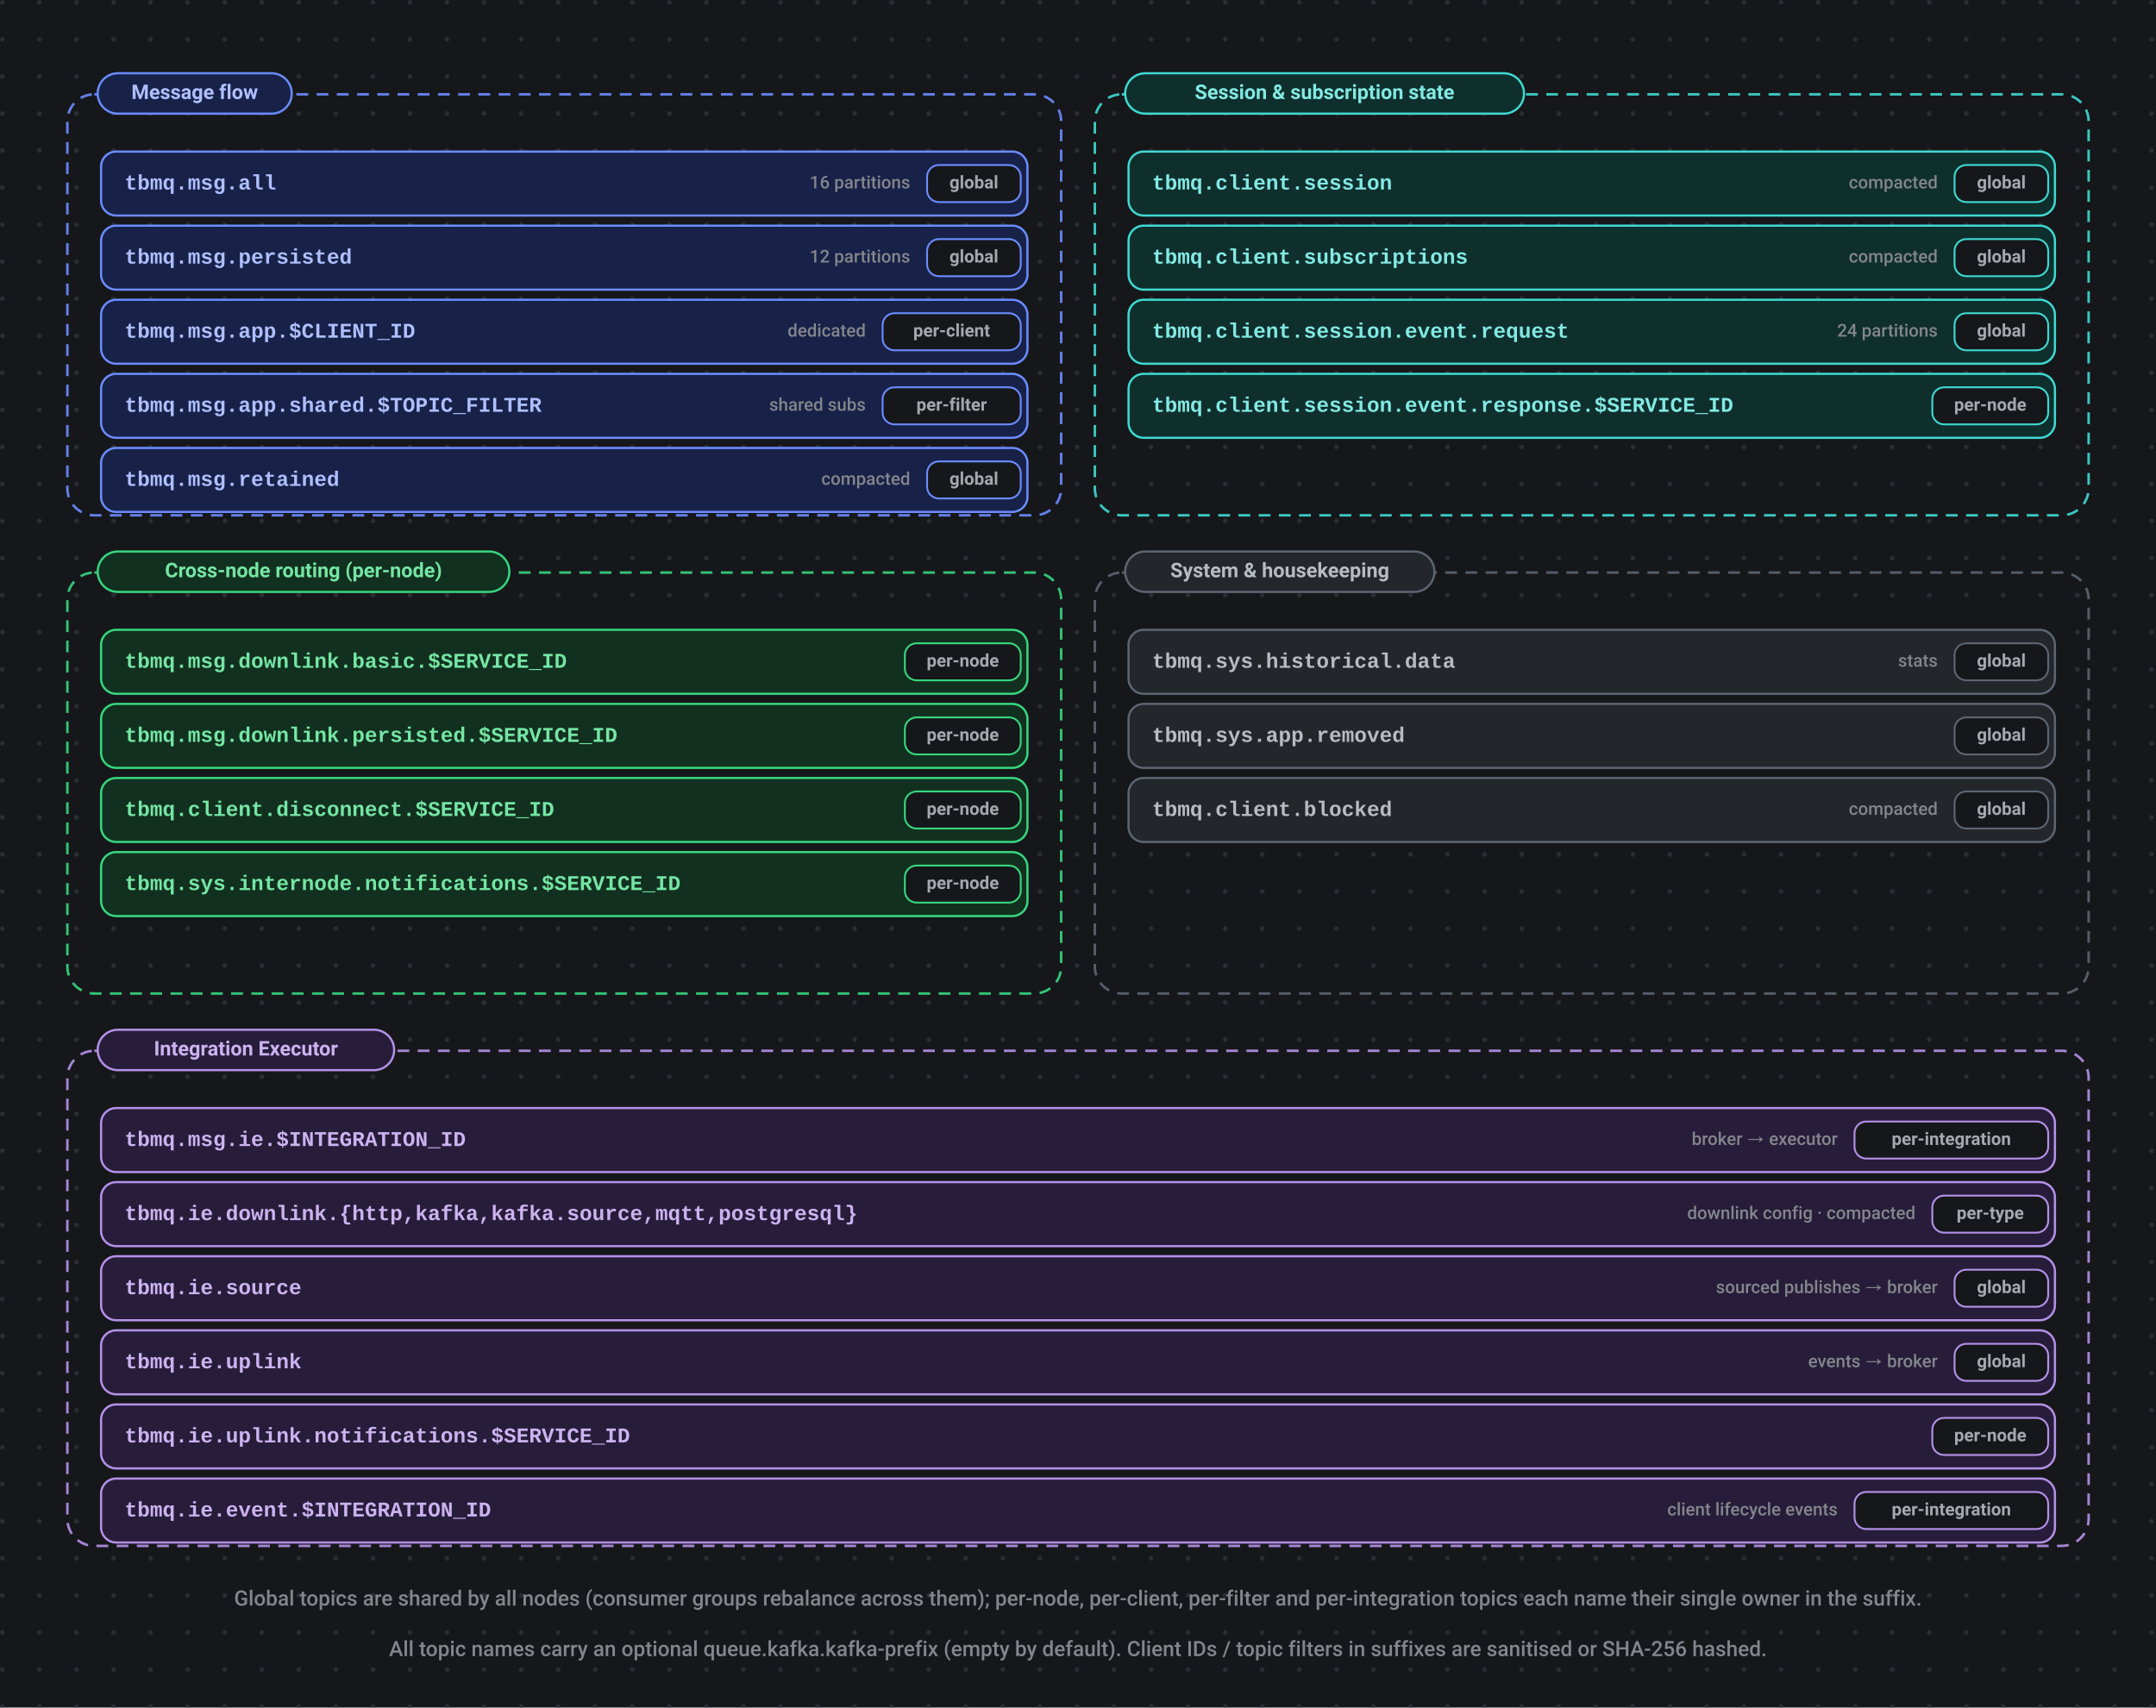
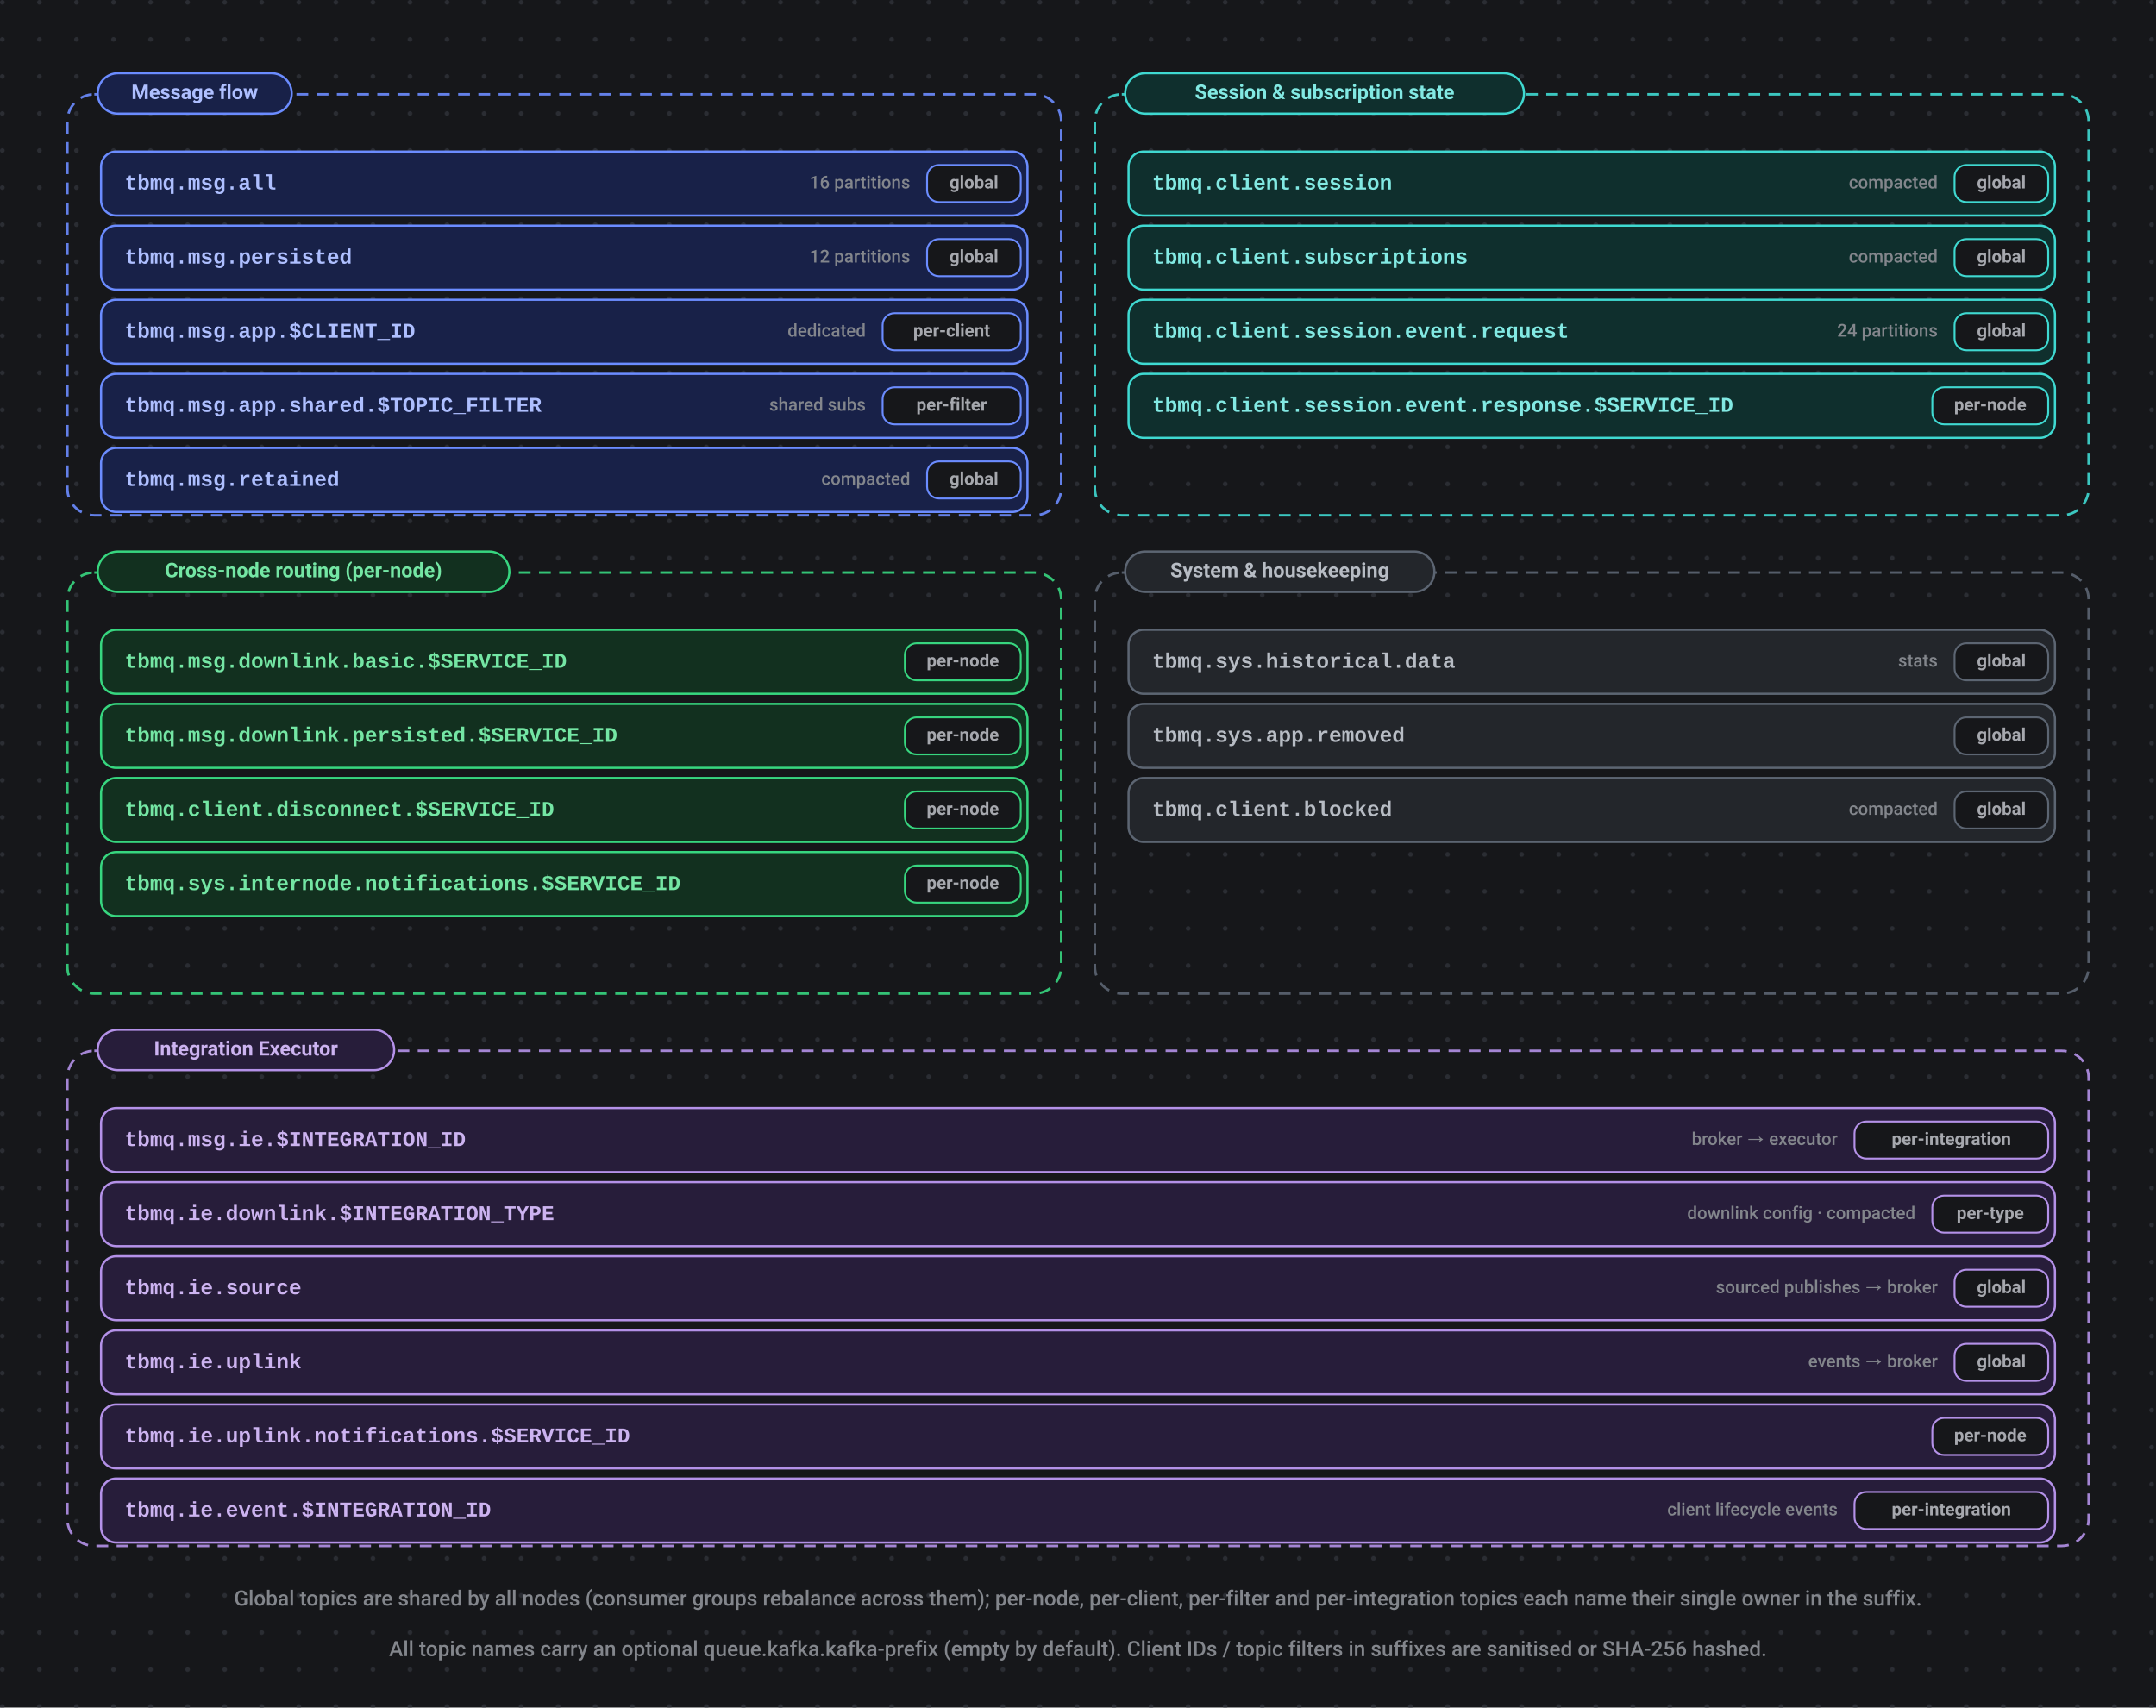
<svg xmlns="http://www.w3.org/2000/svg" viewBox="0 0 1280 1014" width="1280" height="1014" font-family="system-ui, -apple-system, 'Segoe UI', Roboto, Helvetica, Arial, sans-serif">
  <defs>
    <pattern id="dots" width="22" height="22" patternUnits="userSpaceOnUse">
      <circle cx="1.4" cy="1.4" r="1.4" fill="#33363d" opacity="0.7" />
    </pattern>
  </defs>
  <rect x="0" y="0" width="1280" height="1014" fill="#16171a" />
  <rect x="0" y="0" width="1280" height="1014" fill="url(#dots)" />
  <rect x="40" y="56" width="590" height="250" rx="16" fill="none" stroke="#6b8cff" stroke-width="1.5" stroke-dasharray="7 5" opacity="0.9" />
  <rect x="58" y="43.5" width="115.2" height="24" rx="12" fill="#182148" stroke="#6b8cff" stroke-width="1.3" />
  <text x="115.6" y="55.5" font-family="system-ui, -apple-system, 'Segoe UI', Roboto, Helvetica, Arial, sans-serif" font-size="12" font-weight="700" fill="#aebfff" text-anchor="middle" opacity="1" dominant-baseline="middle">Message flow</text>
  <rect x="60" y="90" width="550" height="38" rx="9" fill="#182148" stroke="#6b8cff" stroke-width="1.3" />
  <text x="74" y="109" font-family="ui-monospace, SFMono-Regular, Menlo, Consolas, 'Liberation Mono', 'Courier New', monospace" font-size="12.5" font-weight="600" fill="#aebfff" text-anchor="start" opacity="1" dominant-baseline="middle">tbmq.msg.all</text>
  <rect x="550.4" y="98" width="55.6" height="22" rx="7" fill="#16171a" stroke="#6b8cff" stroke-width="1.1" />
  <text x="578.2" y="109" font-family="system-ui, -apple-system, 'Segoe UI', Roboto, Helvetica, Arial, sans-serif" font-size="10.5" font-weight="600" fill="#a6a8ae" text-anchor="middle" opacity="1" dominant-baseline="middle">global</text>
  <text x="540.4" y="109" font-family="system-ui, -apple-system, 'Segoe UI', Roboto, Helvetica, Arial, sans-serif" font-size="10.5" font-weight="500" fill="#83868c" text-anchor="end" opacity="1" dominant-baseline="middle">16 partitions</text>
  <rect x="60" y="134" width="550" height="38" rx="9" fill="#182148" stroke="#6b8cff" stroke-width="1.3" />
  <text x="74" y="153" font-family="ui-monospace, SFMono-Regular, Menlo, Consolas, 'Liberation Mono', 'Courier New', monospace" font-size="12.5" font-weight="600" fill="#aebfff" text-anchor="start" opacity="1" dominant-baseline="middle">tbmq.msg.persisted</text>
  <rect x="550.4" y="142" width="55.6" height="22" rx="7" fill="#16171a" stroke="#6b8cff" stroke-width="1.1" />
  <text x="578.2" y="153" font-family="system-ui, -apple-system, 'Segoe UI', Roboto, Helvetica, Arial, sans-serif" font-size="10.5" font-weight="600" fill="#a6a8ae" text-anchor="middle" opacity="1" dominant-baseline="middle">global</text>
  <text x="540.4" y="153" font-family="system-ui, -apple-system, 'Segoe UI', Roboto, Helvetica, Arial, sans-serif" font-size="10.5" font-weight="500" fill="#83868c" text-anchor="end" opacity="1" dominant-baseline="middle">12 partitions</text>
  <rect x="60" y="178" width="550" height="38" rx="9" fill="#182148" stroke="#6b8cff" stroke-width="1.3" />
  <text x="74" y="197" font-family="ui-monospace, SFMono-Regular, Menlo, Consolas, 'Liberation Mono', 'Courier New', monospace" font-size="12.5" font-weight="600" fill="#aebfff" text-anchor="start" opacity="1" dominant-baseline="middle">tbmq.msg.app.$CLIENT_ID</text>
  <rect x="524" y="186" width="82" height="22" rx="7" fill="#16171a" stroke="#6b8cff" stroke-width="1.1" />
  <text x="565" y="197" font-family="system-ui, -apple-system, 'Segoe UI', Roboto, Helvetica, Arial, sans-serif" font-size="10.5" font-weight="600" fill="#a6a8ae" text-anchor="middle" opacity="1" dominant-baseline="middle">per-client</text>
  <text x="514" y="197" font-family="system-ui, -apple-system, 'Segoe UI', Roboto, Helvetica, Arial, sans-serif" font-size="10.5" font-weight="500" fill="#83868c" text-anchor="end" opacity="1" dominant-baseline="middle">dedicated</text>
  <rect x="60" y="222" width="550" height="38" rx="9" fill="#182148" stroke="#6b8cff" stroke-width="1.3" />
  <text x="74" y="241" font-family="ui-monospace, SFMono-Regular, Menlo, Consolas, 'Liberation Mono', 'Courier New', monospace" font-size="12.5" font-weight="600" fill="#aebfff" text-anchor="start" opacity="1" dominant-baseline="middle">tbmq.msg.app.shared.$TOPIC_FILTER</text>
  <rect x="524" y="230" width="82" height="22" rx="7" fill="#16171a" stroke="#6b8cff" stroke-width="1.1" />
  <text x="565" y="241" font-family="system-ui, -apple-system, 'Segoe UI', Roboto, Helvetica, Arial, sans-serif" font-size="10.5" font-weight="600" fill="#a6a8ae" text-anchor="middle" opacity="1" dominant-baseline="middle">per-filter</text>
  <text x="514" y="241" font-family="system-ui, -apple-system, 'Segoe UI', Roboto, Helvetica, Arial, sans-serif" font-size="10.5" font-weight="500" fill="#83868c" text-anchor="end" opacity="1" dominant-baseline="middle">shared subs</text>
  <rect x="60" y="266" width="550" height="38" rx="9" fill="#182148" stroke="#6b8cff" stroke-width="1.3" />
  <text x="74" y="285" font-family="ui-monospace, SFMono-Regular, Menlo, Consolas, 'Liberation Mono', 'Courier New', monospace" font-size="12.5" font-weight="600" fill="#aebfff" text-anchor="start" opacity="1" dominant-baseline="middle">tbmq.msg.retained</text>
  <rect x="550.4" y="274" width="55.6" height="22" rx="7" fill="#16171a" stroke="#6b8cff" stroke-width="1.1" />
  <text x="578.2" y="285" font-family="system-ui, -apple-system, 'Segoe UI', Roboto, Helvetica, Arial, sans-serif" font-size="10.5" font-weight="600" fill="#a6a8ae" text-anchor="middle" opacity="1" dominant-baseline="middle">global</text>
  <text x="540.4" y="285" font-family="system-ui, -apple-system, 'Segoe UI', Roboto, Helvetica, Arial, sans-serif" font-size="10.5" font-weight="500" fill="#83868c" text-anchor="end" opacity="1" dominant-baseline="middle">compacted</text>
  <rect x="650" y="56" width="590" height="250" rx="16" fill="none" stroke="#3fd9d1" stroke-width="1.5" stroke-dasharray="7 5" opacity="0.9" />
  <rect x="668" y="43.5" width="236.8" height="24" rx="12" fill="#0f2f2d" stroke="#3fd9d1" stroke-width="1.3" />
  <text x="786.4" y="55.5" font-family="system-ui, -apple-system, 'Segoe UI', Roboto, Helvetica, Arial, sans-serif" font-size="12" font-weight="700" fill="#82e9e3" text-anchor="middle" opacity="1" dominant-baseline="middle">Session &amp; subscription state</text>
  <rect x="670" y="90" width="550" height="38" rx="9" fill="#0f2f2d" stroke="#3fd9d1" stroke-width="1.3" />
  <text x="684" y="109" font-family="ui-monospace, SFMono-Regular, Menlo, Consolas, 'Liberation Mono', 'Courier New', monospace" font-size="12.5" font-weight="600" fill="#82e9e3" text-anchor="start" opacity="1" dominant-baseline="middle">tbmq.client.session</text>
  <rect x="1160.4" y="98" width="55.6" height="22" rx="7" fill="#16171a" stroke="#3fd9d1" stroke-width="1.1" />
  <text x="1188.2" y="109" font-family="system-ui, -apple-system, 'Segoe UI', Roboto, Helvetica, Arial, sans-serif" font-size="10.5" font-weight="600" fill="#a6a8ae" text-anchor="middle" opacity="1" dominant-baseline="middle">global</text>
  <text x="1150.4" y="109" font-family="system-ui, -apple-system, 'Segoe UI', Roboto, Helvetica, Arial, sans-serif" font-size="10.5" font-weight="500" fill="#83868c" text-anchor="end" opacity="1" dominant-baseline="middle">compacted</text>
  <rect x="670" y="134" width="550" height="38" rx="9" fill="#0f2f2d" stroke="#3fd9d1" stroke-width="1.3" />
  <text x="684" y="153" font-family="ui-monospace, SFMono-Regular, Menlo, Consolas, 'Liberation Mono', 'Courier New', monospace" font-size="12.5" font-weight="600" fill="#82e9e3" text-anchor="start" opacity="1" dominant-baseline="middle">tbmq.client.subscriptions</text>
  <rect x="1160.4" y="142" width="55.6" height="22" rx="7" fill="#16171a" stroke="#3fd9d1" stroke-width="1.1" />
  <text x="1188.2" y="153" font-family="system-ui, -apple-system, 'Segoe UI', Roboto, Helvetica, Arial, sans-serif" font-size="10.5" font-weight="600" fill="#a6a8ae" text-anchor="middle" opacity="1" dominant-baseline="middle">global</text>
  <text x="1150.4" y="153" font-family="system-ui, -apple-system, 'Segoe UI', Roboto, Helvetica, Arial, sans-serif" font-size="10.5" font-weight="500" fill="#83868c" text-anchor="end" opacity="1" dominant-baseline="middle">compacted</text>
  <rect x="670" y="178" width="550" height="38" rx="9" fill="#0f2f2d" stroke="#3fd9d1" stroke-width="1.3" />
  <text x="684" y="197" font-family="ui-monospace, SFMono-Regular, Menlo, Consolas, 'Liberation Mono', 'Courier New', monospace" font-size="12.5" font-weight="600" fill="#82e9e3" text-anchor="start" opacity="1" dominant-baseline="middle">tbmq.client.session.event.request</text>
  <rect x="1160.4" y="186" width="55.6" height="22" rx="7" fill="#16171a" stroke="#3fd9d1" stroke-width="1.1" />
  <text x="1188.2" y="197" font-family="system-ui, -apple-system, 'Segoe UI', Roboto, Helvetica, Arial, sans-serif" font-size="10.5" font-weight="600" fill="#a6a8ae" text-anchor="middle" opacity="1" dominant-baseline="middle">global</text>
  <text x="1150.4" y="197" font-family="system-ui, -apple-system, 'Segoe UI', Roboto, Helvetica, Arial, sans-serif" font-size="10.5" font-weight="500" fill="#83868c" text-anchor="end" opacity="1" dominant-baseline="middle">24 partitions</text>
  <rect x="670" y="222" width="550" height="38" rx="9" fill="#0f2f2d" stroke="#3fd9d1" stroke-width="1.3" />
  <text x="684" y="241" font-family="ui-monospace, SFMono-Regular, Menlo, Consolas, 'Liberation Mono', 'Courier New', monospace" font-size="12.5" font-weight="600" fill="#82e9e3" text-anchor="start" opacity="1" dominant-baseline="middle">tbmq.client.session.event.response.$SERVICE_ID</text>
  <rect x="1147.2" y="230" width="68.8" height="22" rx="7" fill="#16171a" stroke="#3fd9d1" stroke-width="1.1" />
  <text x="1181.6" y="241" font-family="system-ui, -apple-system, 'Segoe UI', Roboto, Helvetica, Arial, sans-serif" font-size="10.5" font-weight="600" fill="#a6a8ae" text-anchor="middle" opacity="1" dominant-baseline="middle">per-node</text>
  <rect x="40" y="340" width="590" height="250" rx="16" fill="none" stroke="#37d67f" stroke-width="1.5" stroke-dasharray="7 5" opacity="0.9" />
  <rect x="58" y="327.5" width="244.4" height="24" rx="12" fill="#12301f" stroke="#37d67f" stroke-width="1.3" />
  <text x="180.2" y="339.5" font-family="system-ui, -apple-system, 'Segoe UI', Roboto, Helvetica, Arial, sans-serif" font-size="12" font-weight="700" fill="#74e6a4" text-anchor="middle" opacity="1" dominant-baseline="middle">Cross-node routing (per-node)</text>
  <rect x="60" y="374" width="550" height="38" rx="9" fill="#12301f" stroke="#37d67f" stroke-width="1.3" />
  <text x="74" y="393" font-family="ui-monospace, SFMono-Regular, Menlo, Consolas, 'Liberation Mono', 'Courier New', monospace" font-size="12.5" font-weight="600" fill="#74e6a4" text-anchor="start" opacity="1" dominant-baseline="middle">tbmq.msg.downlink.basic.$SERVICE_ID</text>
  <rect x="537.2" y="382" width="68.8" height="22" rx="7" fill="#16171a" stroke="#37d67f" stroke-width="1.1" />
  <text x="571.6" y="393" font-family="system-ui, -apple-system, 'Segoe UI', Roboto, Helvetica, Arial, sans-serif" font-size="10.5" font-weight="600" fill="#a6a8ae" text-anchor="middle" opacity="1" dominant-baseline="middle">per-node</text>
  <rect x="60" y="418" width="550" height="38" rx="9" fill="#12301f" stroke="#37d67f" stroke-width="1.3" />
  <text x="74" y="437" font-family="ui-monospace, SFMono-Regular, Menlo, Consolas, 'Liberation Mono', 'Courier New', monospace" font-size="12.5" font-weight="600" fill="#74e6a4" text-anchor="start" opacity="1" dominant-baseline="middle">tbmq.msg.downlink.persisted.$SERVICE_ID</text>
  <rect x="537.2" y="426" width="68.8" height="22" rx="7" fill="#16171a" stroke="#37d67f" stroke-width="1.1" />
  <text x="571.6" y="437" font-family="system-ui, -apple-system, 'Segoe UI', Roboto, Helvetica, Arial, sans-serif" font-size="10.5" font-weight="600" fill="#a6a8ae" text-anchor="middle" opacity="1" dominant-baseline="middle">per-node</text>
  <rect x="60" y="462" width="550" height="38" rx="9" fill="#12301f" stroke="#37d67f" stroke-width="1.3" />
  <text x="74" y="481" font-family="ui-monospace, SFMono-Regular, Menlo, Consolas, 'Liberation Mono', 'Courier New', monospace" font-size="12.5" font-weight="600" fill="#74e6a4" text-anchor="start" opacity="1" dominant-baseline="middle">tbmq.client.disconnect.$SERVICE_ID</text>
  <rect x="537.2" y="470" width="68.8" height="22" rx="7" fill="#16171a" stroke="#37d67f" stroke-width="1.1" />
  <text x="571.6" y="481" font-family="system-ui, -apple-system, 'Segoe UI', Roboto, Helvetica, Arial, sans-serif" font-size="10.5" font-weight="600" fill="#a6a8ae" text-anchor="middle" opacity="1" dominant-baseline="middle">per-node</text>
  <rect x="60" y="506" width="550" height="38" rx="9" fill="#12301f" stroke="#37d67f" stroke-width="1.3" />
  <text x="74" y="525" font-family="ui-monospace, SFMono-Regular, Menlo, Consolas, 'Liberation Mono', 'Courier New', monospace" font-size="12.5" font-weight="600" fill="#74e6a4" text-anchor="start" opacity="1" dominant-baseline="middle">tbmq.sys.internode.notifications.$SERVICE_ID</text>
  <rect x="537.2" y="514" width="68.8" height="22" rx="7" fill="#16171a" stroke="#37d67f" stroke-width="1.1" />
  <text x="571.6" y="525" font-family="system-ui, -apple-system, 'Segoe UI', Roboto, Helvetica, Arial, sans-serif" font-size="10.5" font-weight="600" fill="#a6a8ae" text-anchor="middle" opacity="1" dominant-baseline="middle">per-node</text>
  <rect x="650" y="340" width="590" height="250" rx="16" fill="none" stroke="#5c6572" stroke-width="1.5" stroke-dasharray="7 5" opacity="0.9" />
  <rect x="668" y="327.5" width="183.6" height="24" rx="12" fill="#23262b" stroke="#5c6572" stroke-width="1.3" />
  <text x="759.8" y="339.5" font-family="system-ui, -apple-system, 'Segoe UI', Roboto, Helvetica, Arial, sans-serif" font-size="12" font-weight="700" fill="#b7bcc4" text-anchor="middle" opacity="1" dominant-baseline="middle">System &amp; housekeeping</text>
  <rect x="670" y="374" width="550" height="38" rx="9" fill="#23262b" stroke="#5c6572" stroke-width="1.3" />
  <text x="684" y="393" font-family="ui-monospace, SFMono-Regular, Menlo, Consolas, 'Liberation Mono', 'Courier New', monospace" font-size="12.5" font-weight="600" fill="#b7bcc4" text-anchor="start" opacity="1" dominant-baseline="middle">tbmq.sys.historical.data</text>
  <rect x="1160.4" y="382" width="55.6" height="22" rx="7" fill="#16171a" stroke="#5c6572" stroke-width="1.1" />
  <text x="1188.2" y="393" font-family="system-ui, -apple-system, 'Segoe UI', Roboto, Helvetica, Arial, sans-serif" font-size="10.5" font-weight="600" fill="#a6a8ae" text-anchor="middle" opacity="1" dominant-baseline="middle">global</text>
  <text x="1150.4" y="393" font-family="system-ui, -apple-system, 'Segoe UI', Roboto, Helvetica, Arial, sans-serif" font-size="10.5" font-weight="500" fill="#83868c" text-anchor="end" opacity="1" dominant-baseline="middle">stats</text>
  <rect x="670" y="418" width="550" height="38" rx="9" fill="#23262b" stroke="#5c6572" stroke-width="1.3" />
  <text x="684" y="437" font-family="ui-monospace, SFMono-Regular, Menlo, Consolas, 'Liberation Mono', 'Courier New', monospace" font-size="12.5" font-weight="600" fill="#b7bcc4" text-anchor="start" opacity="1" dominant-baseline="middle">tbmq.sys.app.removed</text>
  <rect x="1160.4" y="426" width="55.6" height="22" rx="7" fill="#16171a" stroke="#5c6572" stroke-width="1.1" />
  <text x="1188.2" y="437" font-family="system-ui, -apple-system, 'Segoe UI', Roboto, Helvetica, Arial, sans-serif" font-size="10.5" font-weight="600" fill="#a6a8ae" text-anchor="middle" opacity="1" dominant-baseline="middle">global</text>
  <rect x="670" y="462" width="550" height="38" rx="9" fill="#23262b" stroke="#5c6572" stroke-width="1.3" />
  <text x="684" y="481" font-family="ui-monospace, SFMono-Regular, Menlo, Consolas, 'Liberation Mono', 'Courier New', monospace" font-size="12.5" font-weight="600" fill="#b7bcc4" text-anchor="start" opacity="1" dominant-baseline="middle">tbmq.client.blocked</text>
  <rect x="1160.4" y="470" width="55.6" height="22" rx="7" fill="#16171a" stroke="#5c6572" stroke-width="1.1" />
  <text x="1188.2" y="481" font-family="system-ui, -apple-system, 'Segoe UI', Roboto, Helvetica, Arial, sans-serif" font-size="10.5" font-weight="600" fill="#a6a8ae" text-anchor="middle" opacity="1" dominant-baseline="middle">global</text>
  <text x="1150.4" y="481" font-family="system-ui, -apple-system, 'Segoe UI', Roboto, Helvetica, Arial, sans-serif" font-size="10.5" font-weight="500" fill="#83868c" text-anchor="end" opacity="1" dominant-baseline="middle">compacted</text>
  <rect x="40" y="624" width="1200" height="294" rx="16" fill="none" stroke="#b491e8" stroke-width="1.5" stroke-dasharray="7 5" opacity="0.9" />
  <rect x="58" y="611.5" width="176" height="24" rx="12" fill="#271d3a" stroke="#b491e8" stroke-width="1.3" />
  <text x="146" y="623.5" font-family="system-ui, -apple-system, 'Segoe UI', Roboto, Helvetica, Arial, sans-serif" font-size="12" font-weight="700" fill="#ccb3f0" text-anchor="middle" opacity="1" dominant-baseline="middle">Integration Executor</text>
  <rect x="60" y="658" width="1160" height="38" rx="9" fill="#271d3a" stroke="#b491e8" stroke-width="1.3" />
  <text x="74" y="677" font-family="ui-monospace, SFMono-Regular, Menlo, Consolas, 'Liberation Mono', 'Courier New', monospace" font-size="12.5" font-weight="600" fill="#ccb3f0" text-anchor="start" opacity="1" dominant-baseline="middle">tbmq.msg.ie.$INTEGRATION_ID</text>
  <rect x="1101" y="666" width="115" height="22" rx="7" fill="#16171a" stroke="#b491e8" stroke-width="1.1" />
  <text x="1158.5" y="677" font-family="system-ui, -apple-system, 'Segoe UI', Roboto, Helvetica, Arial, sans-serif" font-size="10.5" font-weight="600" fill="#a6a8ae" text-anchor="middle" opacity="1" dominant-baseline="middle">per-integration</text>
  <text x="1091" y="677" font-family="system-ui, -apple-system, 'Segoe UI', Roboto, Helvetica, Arial, sans-serif" font-size="10.5" font-weight="500" fill="#83868c" text-anchor="end" opacity="1" dominant-baseline="middle">broker → executor</text>
  <rect x="60" y="702" width="1160" height="38" rx="9" fill="#271d3a" stroke="#b491e8" stroke-width="1.3" />
-   <text x="74" y="721" font-family="ui-monospace, SFMono-Regular, Menlo, Consolas, 'Liberation Mono', 'Courier New', monospace" font-size="12.5" font-weight="600" fill="#ccb3f0" text-anchor="start" opacity="1" dominant-baseline="middle">tbmq.ie.downlink.{http,kafka,kafka.source,mqtt,postgresql}</text>
+   <text x="74" y="721" font-family="ui-monospace, SFMono-Regular, Menlo, Consolas, 'Liberation Mono', 'Courier New', monospace" font-size="12.5" font-weight="600" fill="#ccb3f0" text-anchor="start" opacity="1" dominant-baseline="middle">tbmq.ie.downlink.$INTEGRATION_TYPE</text>
  <rect x="1147.2" y="710" width="68.8" height="22" rx="7" fill="#16171a" stroke="#b491e8" stroke-width="1.1" />
  <text x="1181.6" y="721" font-family="system-ui, -apple-system, 'Segoe UI', Roboto, Helvetica, Arial, sans-serif" font-size="10.5" font-weight="600" fill="#a6a8ae" text-anchor="middle" opacity="1" dominant-baseline="middle">per-type</text>
  <text x="1137.2" y="721" font-family="system-ui, -apple-system, 'Segoe UI', Roboto, Helvetica, Arial, sans-serif" font-size="10.5" font-weight="500" fill="#83868c" text-anchor="end" opacity="1" dominant-baseline="middle">downlink config · compacted</text>
  <rect x="60" y="746" width="1160" height="38" rx="9" fill="#271d3a" stroke="#b491e8" stroke-width="1.3" />
  <text x="74" y="765" font-family="ui-monospace, SFMono-Regular, Menlo, Consolas, 'Liberation Mono', 'Courier New', monospace" font-size="12.5" font-weight="600" fill="#ccb3f0" text-anchor="start" opacity="1" dominant-baseline="middle">tbmq.ie.source</text>
  <rect x="1160.4" y="754" width="55.6" height="22" rx="7" fill="#16171a" stroke="#b491e8" stroke-width="1.1" />
  <text x="1188.2" y="765" font-family="system-ui, -apple-system, 'Segoe UI', Roboto, Helvetica, Arial, sans-serif" font-size="10.5" font-weight="600" fill="#a6a8ae" text-anchor="middle" opacity="1" dominant-baseline="middle">global</text>
  <text x="1150.4" y="765" font-family="system-ui, -apple-system, 'Segoe UI', Roboto, Helvetica, Arial, sans-serif" font-size="10.5" font-weight="500" fill="#83868c" text-anchor="end" opacity="1" dominant-baseline="middle">sourced publishes → broker</text>
  <rect x="60" y="790" width="1160" height="38" rx="9" fill="#271d3a" stroke="#b491e8" stroke-width="1.3" />
  <text x="74" y="809" font-family="ui-monospace, SFMono-Regular, Menlo, Consolas, 'Liberation Mono', 'Courier New', monospace" font-size="12.5" font-weight="600" fill="#ccb3f0" text-anchor="start" opacity="1" dominant-baseline="middle">tbmq.ie.uplink</text>
  <rect x="1160.4" y="798" width="55.6" height="22" rx="7" fill="#16171a" stroke="#b491e8" stroke-width="1.1" />
  <text x="1188.2" y="809" font-family="system-ui, -apple-system, 'Segoe UI', Roboto, Helvetica, Arial, sans-serif" font-size="10.5" font-weight="600" fill="#a6a8ae" text-anchor="middle" opacity="1" dominant-baseline="middle">global</text>
  <text x="1150.4" y="809" font-family="system-ui, -apple-system, 'Segoe UI', Roboto, Helvetica, Arial, sans-serif" font-size="10.5" font-weight="500" fill="#83868c" text-anchor="end" opacity="1" dominant-baseline="middle">events → broker</text>
  <rect x="60" y="834" width="1160" height="38" rx="9" fill="#271d3a" stroke="#b491e8" stroke-width="1.3" />
  <text x="74" y="853" font-family="ui-monospace, SFMono-Regular, Menlo, Consolas, 'Liberation Mono', 'Courier New', monospace" font-size="12.5" font-weight="600" fill="#ccb3f0" text-anchor="start" opacity="1" dominant-baseline="middle">tbmq.ie.uplink.notifications.$SERVICE_ID</text>
  <rect x="1147.2" y="842" width="68.8" height="22" rx="7" fill="#16171a" stroke="#b491e8" stroke-width="1.1" />
  <text x="1181.6" y="853" font-family="system-ui, -apple-system, 'Segoe UI', Roboto, Helvetica, Arial, sans-serif" font-size="10.5" font-weight="600" fill="#a6a8ae" text-anchor="middle" opacity="1" dominant-baseline="middle">per-node</text>
  <rect x="60" y="878" width="1160" height="38" rx="9" fill="#271d3a" stroke="#b491e8" stroke-width="1.3" />
  <text x="74" y="897" font-family="ui-monospace, SFMono-Regular, Menlo, Consolas, 'Liberation Mono', 'Courier New', monospace" font-size="12.5" font-weight="600" fill="#ccb3f0" text-anchor="start" opacity="1" dominant-baseline="middle">tbmq.ie.event.$INTEGRATION_ID</text>
  <rect x="1101" y="886" width="115" height="22" rx="7" fill="#16171a" stroke="#b491e8" stroke-width="1.1" />
  <text x="1158.5" y="897" font-family="system-ui, -apple-system, 'Segoe UI', Roboto, Helvetica, Arial, sans-serif" font-size="10.5" font-weight="600" fill="#a6a8ae" text-anchor="middle" opacity="1" dominant-baseline="middle">per-integration</text>
  <text x="1091" y="897" font-family="system-ui, -apple-system, 'Segoe UI', Roboto, Helvetica, Arial, sans-serif" font-size="10.5" font-weight="500" fill="#83868c" text-anchor="end" opacity="1" dominant-baseline="middle">client lifecycle events</text>
  <text x="640" y="950" font-family="system-ui, -apple-system, 'Segoe UI', Roboto, Helvetica, Arial, sans-serif" font-size="12.5" font-weight="500" fill="#83868c" text-anchor="middle" opacity="1" dominant-baseline="middle">Global topics are shared by all nodes (consumer groups rebalance across them); per-node, per-client, per-filter and per-integration topics each name their single owner in the suffix.</text>
  <text x="640" y="980" font-family="system-ui, -apple-system, 'Segoe UI', Roboto, Helvetica, Arial, sans-serif" font-size="12.5" font-weight="500" fill="#83868c" text-anchor="middle" opacity="1" dominant-baseline="middle">All topic names carry an optional queue.kafka.kafka-prefix (empty by default). Client IDs / topic filters in suffixes are sanitised or SHA-256 hashed.</text>
</svg>
